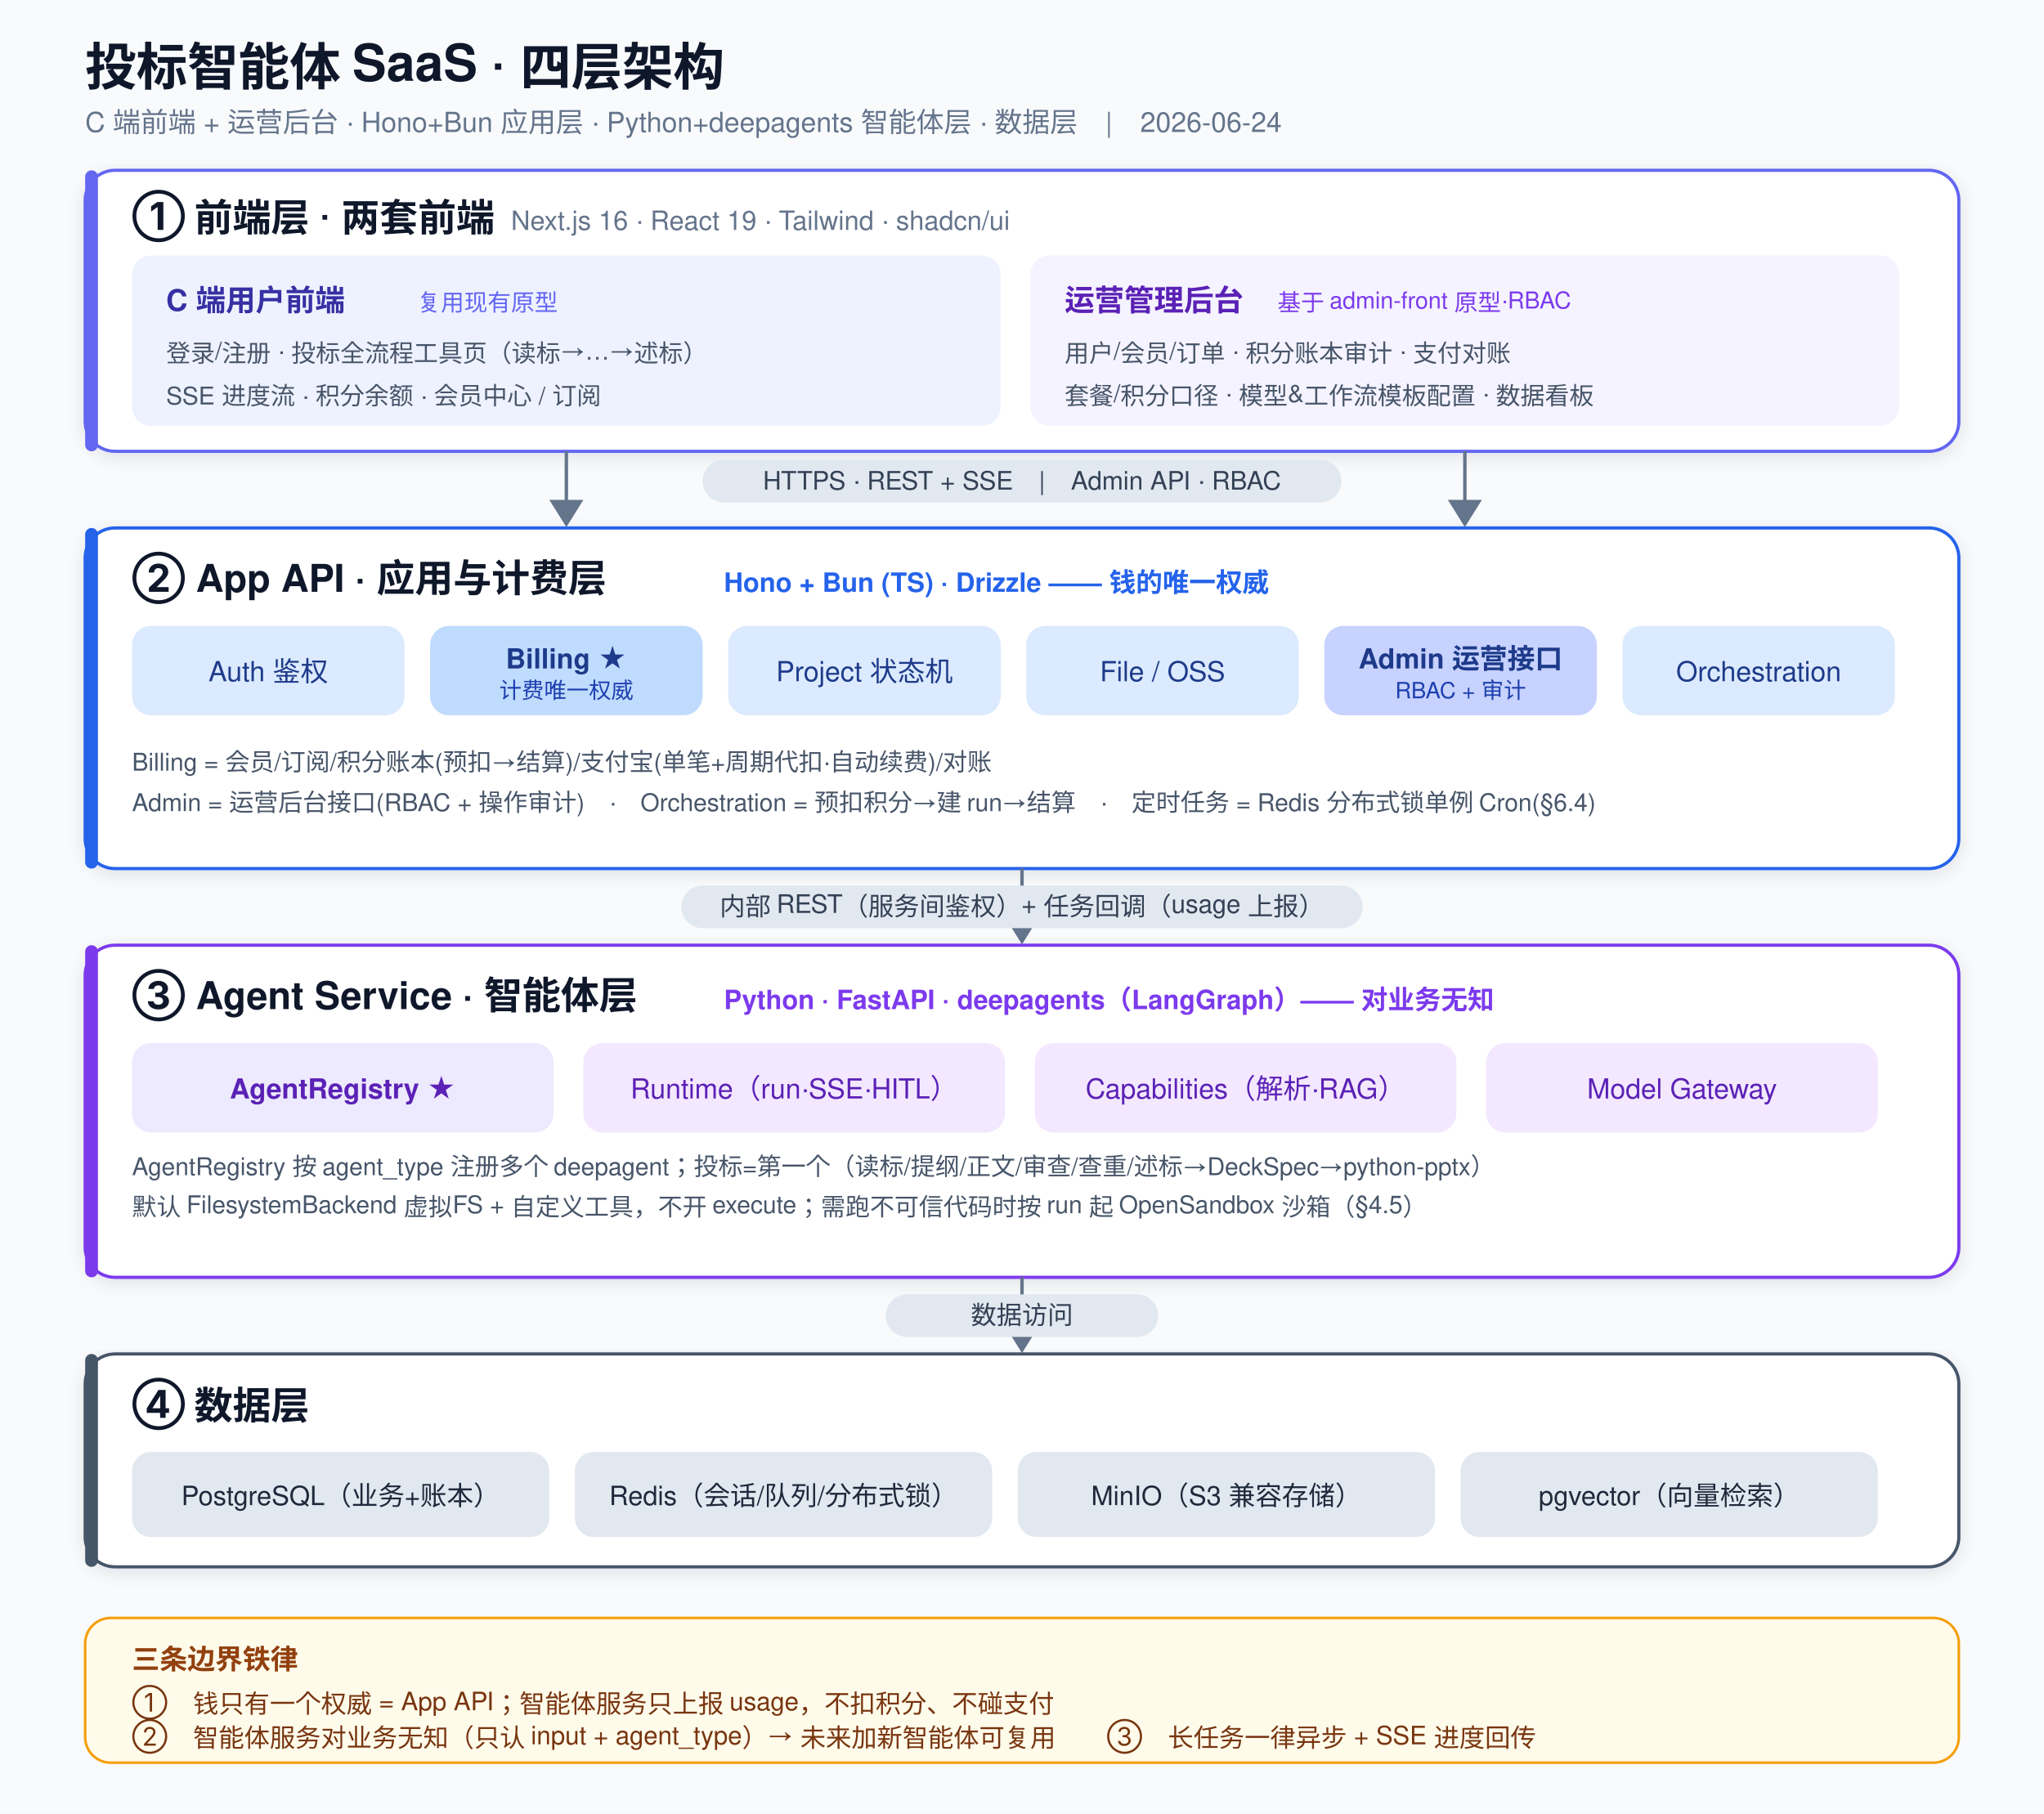
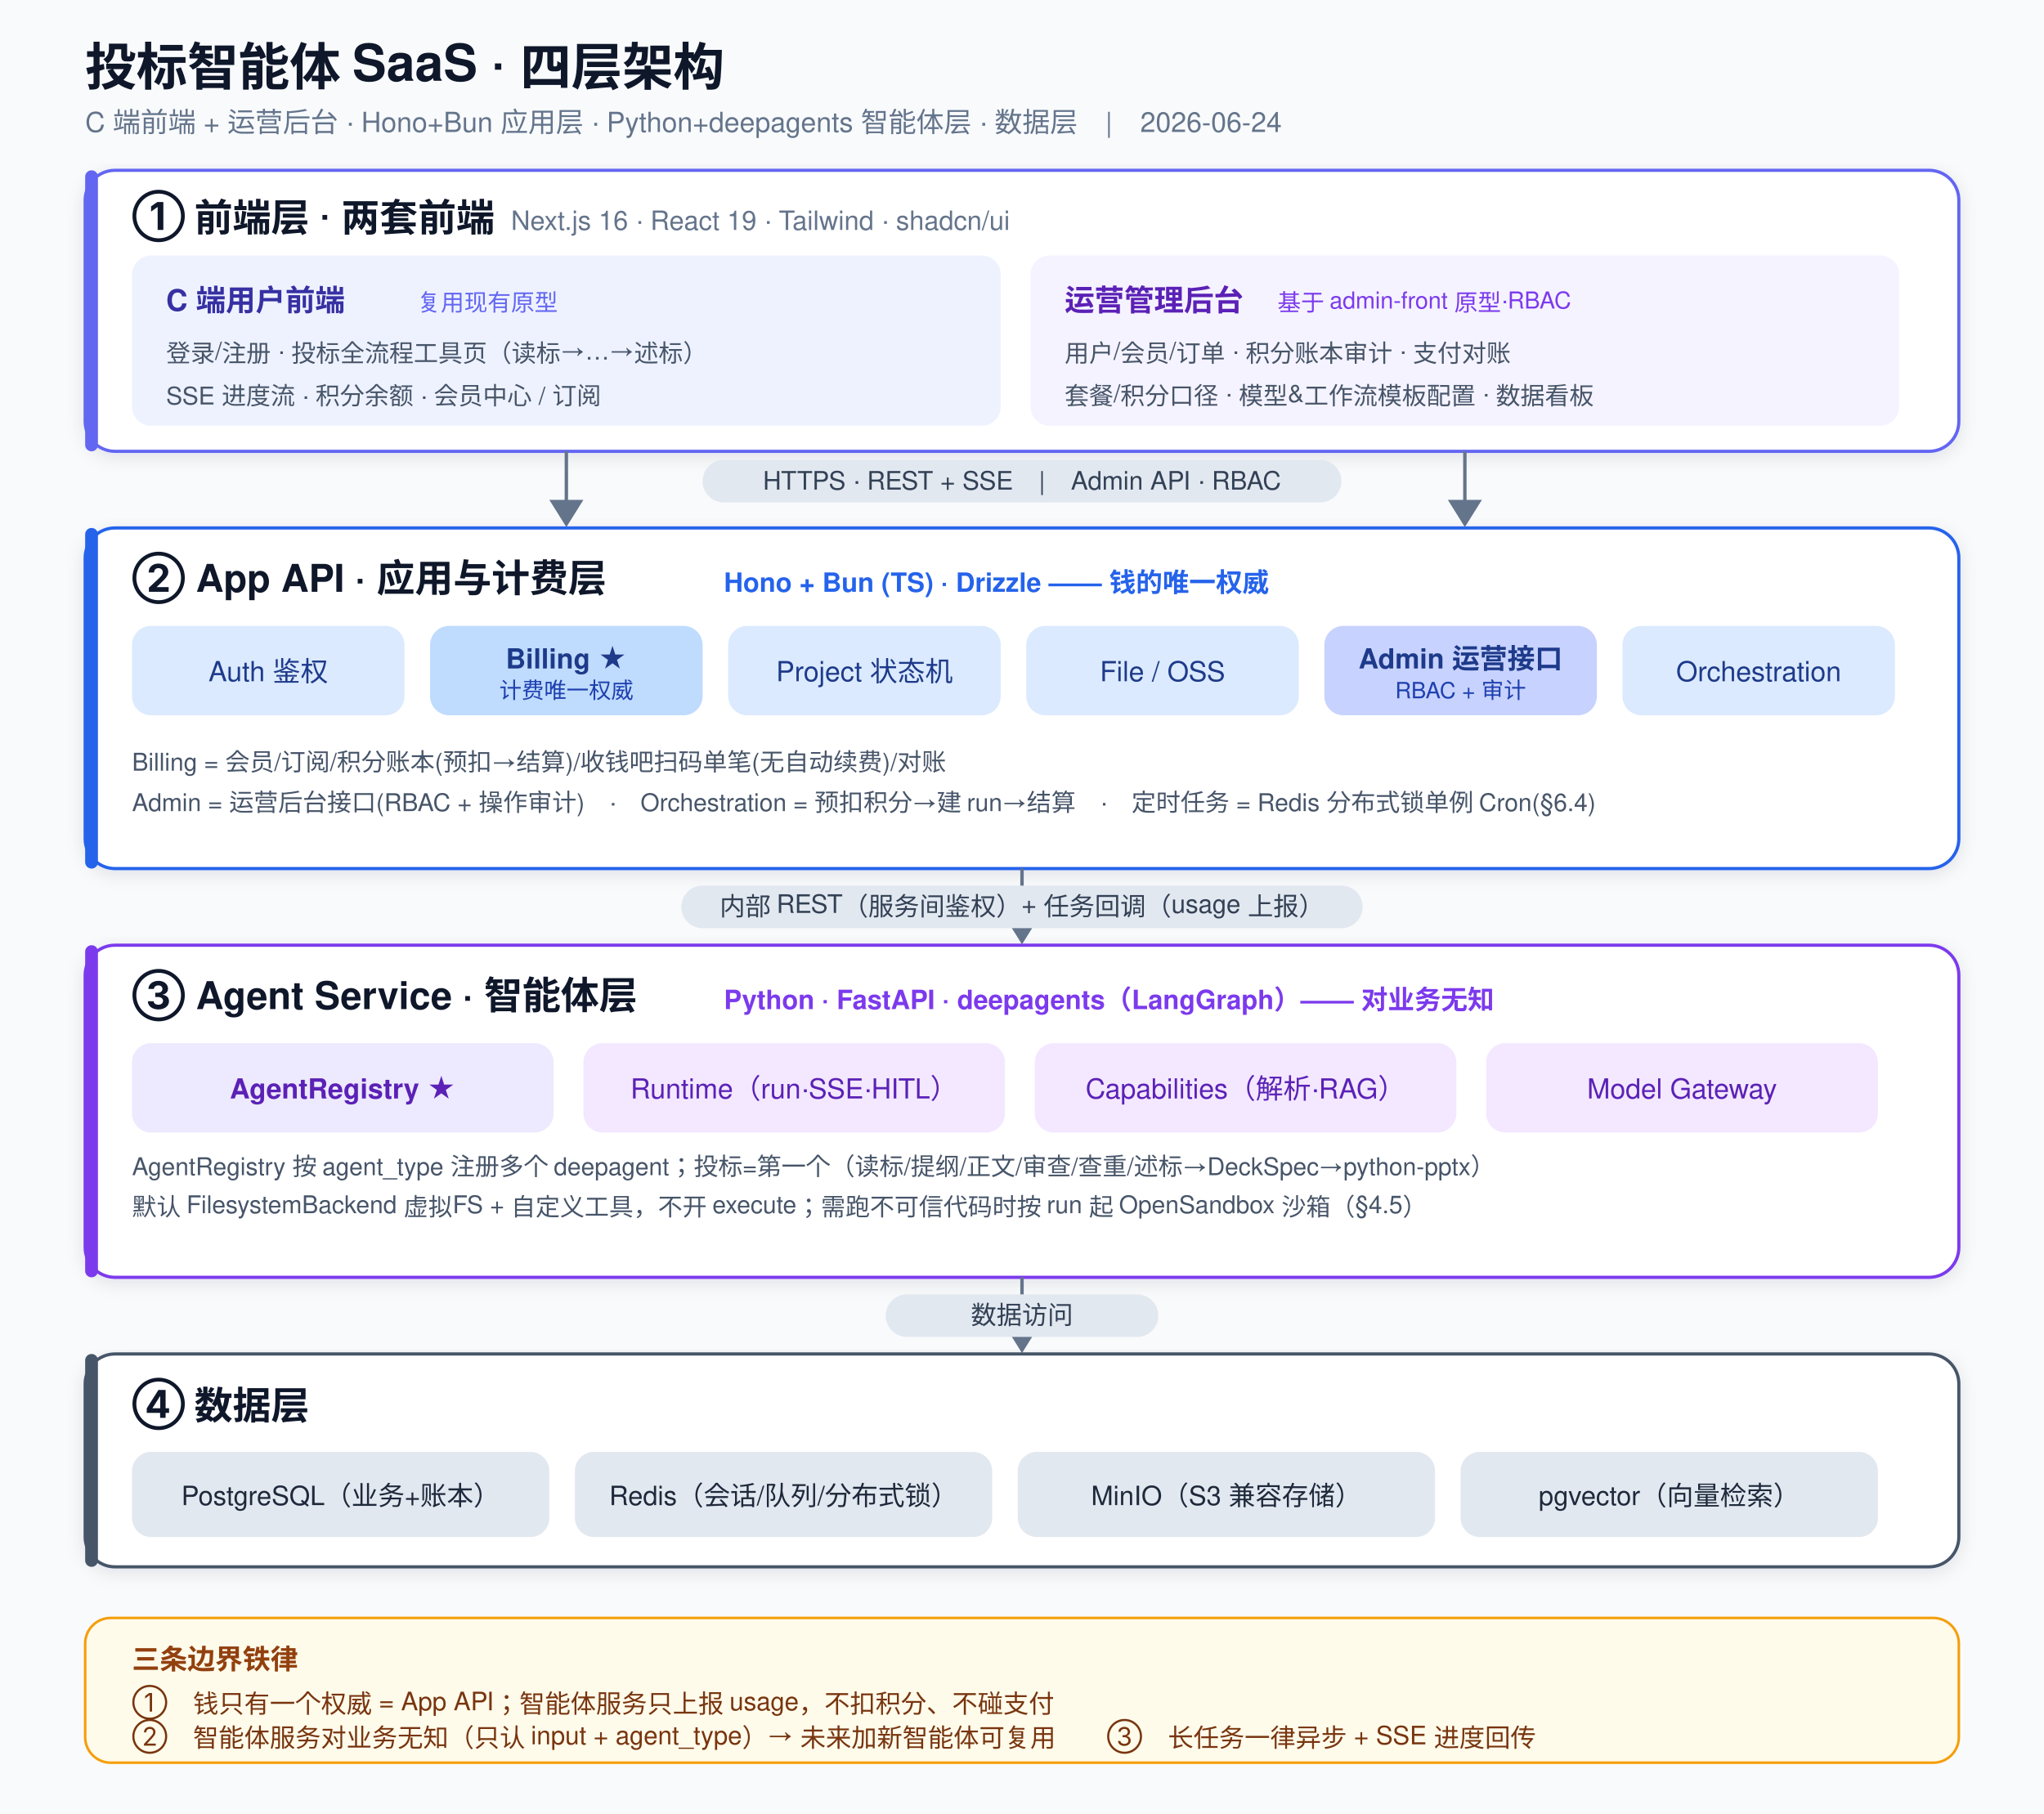
<svg xmlns="http://www.w3.org/2000/svg" width="960" height="852" viewBox="0 0 960 852" font-family="-apple-system, 'PingFang SC', 'Microsoft YaHei', Helvetica, Arial, sans-serif">
  <defs>
    <linearGradient id="brand" x1="0" y1="0" x2="1" y2="0">
      <stop offset="0" stop-color="#2563eb" />
      <stop offset="1" stop-color="#7c3aed" />
    </linearGradient>
    <filter id="shadow" x="-4%" y="-4%" width="108%" height="120%">
      <feDropShadow dx="0" dy="2" stdDeviation="4" flood-color="#0f172a" flood-opacity="0.10" />
    </filter>
    <marker id="arrow" markerWidth="10" markerHeight="10" refX="7" refY="5" orient="auto">
      <path d="M0,0 L8,5 L0,10 Z" fill="#64748b" />
    </marker>
  </defs>
  <rect x="0" y="0" width="960" height="852" fill="#f8fafc" />
  <text x="40" y="40" font-size="24" font-weight="700" fill="#0f172a">投标智能体 SaaS · 四层架构</text>
  <text x="40" y="62" font-size="13" fill="#64748b">C 端前端 + 运营后台 · Hono+Bun 应用层 · Python+deepagents 智能体层 · 数据层　|　2026-06-24</text>
  <rect x="40" y="80" width="880" height="132" rx="14" fill="#ffffff" stroke="#6366f1" stroke-width="1.5" filter="url(#shadow)" />
  <rect x="40" y="80" width="6" height="132" rx="3" fill="#6366f1" />
  <text x="62" y="108" font-size="18" font-weight="700" fill="#0f172a">① 前端层 · 两套前端</text>
  <text x="240" y="108" font-size="12.5" fill="#64748b">Next.js 16 · React 19 · Tailwind · shadcn/ui</text>
  <rect x="62" y="120" width="408" height="80" rx="9" fill="#eef2ff" />
  <text x="78" y="146" font-size="14" font-weight="700" fill="#3730a3">C 端用户前端</text>
  <text x="196" y="146" font-size="11" fill="#6366f1">复用现有原型</text>
  <text x="78" y="170" font-size="11.5" fill="#475569">登录/注册 · 投标全流程工具页（读标→…→述标）</text>
  <text x="78" y="190" font-size="11.5" fill="#475569">SSE 进度流 · 积分余额 · 会员中心 / 订阅</text>
  <rect x="484" y="120" width="408" height="80" rx="9" fill="#f5f3ff" />
  <text x="500" y="146" font-size="14" font-weight="700" fill="#5b21b6">运营管理后台</text>
  <text x="600" y="146" font-size="11" fill="#7c3aed">基于 admin-front 原型·RBAC</text>
  <text x="500" y="170" font-size="11.5" fill="#475569">用户/会员/订单 · 积分账本审计 · 支付对账</text>
  <text x="500" y="190" font-size="11.5" fill="#475569">套餐/积分口径 · 模型&amp;工作流模板配置 · 数据看板</text>
  <line x1="266" y1="212" x2="266" y2="246" stroke="#64748b" stroke-width="1.6" marker-end="url(#arrow)" />
  <line x1="688" y1="212" x2="688" y2="246" stroke="#64748b" stroke-width="1.6" marker-end="url(#arrow)" />
  <rect x="330" y="216" width="300" height="20" rx="10" fill="#e2e8f0" />
  <text x="480" y="230" text-anchor="middle" font-size="12" fill="#334155">HTTPS · REST + SSE　|　Admin API · RBAC</text>
  <rect x="40" y="248" width="880" height="160" rx="14" fill="#ffffff" stroke="#2563eb" stroke-width="1.5" filter="url(#shadow)" />
  <rect x="40" y="248" width="6" height="160" rx="3" fill="#2563eb" />
  <text x="62" y="278" font-size="18" font-weight="700" fill="#0f172a">② App API · 应用与计费层</text>
  <text x="340" y="278" font-size="12.5" fill="#2563eb" font-weight="600">Hono + Bun (TS) · Drizzle —— 钱的唯一权威</text>
  <g font-size="13">
    <rect x="62" y="294" width="128" height="42" rx="9" fill="#dbeafe" />
    <text x="126" y="320" text-anchor="middle" fill="#1e3a8a">Auth 鉴权</text>
    <rect x="202" y="294" width="128" height="42" rx="9" fill="#bfdbfe" />
    <text x="266" y="314" text-anchor="middle" fill="#1e3a8a" font-weight="700">Billing ★</text>
    <text x="266" y="328" text-anchor="middle" fill="#1e40af" font-size="10.5">计费唯一权威</text>
    <rect x="342" y="294" width="128" height="42" rx="9" fill="#dbeafe" />
    <text x="406" y="320" text-anchor="middle" fill="#1e3a8a">Project 状态机</text>
    <rect x="482" y="294" width="128" height="42" rx="9" fill="#dbeafe" />
    <text x="546" y="320" text-anchor="middle" fill="#1e3a8a">File / OSS</text>
    <rect x="622" y="294" width="128" height="42" rx="9" fill="#c7d2fe" />
    <text x="686" y="314" text-anchor="middle" fill="#1e3a8a" font-weight="700">Admin 运营接口</text>
    <text x="686" y="328" text-anchor="middle" fill="#1e40af" font-size="10.5">RBAC + 审计</text>
    <rect x="762" y="294" width="128" height="42" rx="9" fill="#dbeafe" />
    <text x="826" y="320" text-anchor="middle" fill="#1e3a8a">Orchestration</text>
  </g>
-   <text x="62" y="362" font-size="11.5" fill="#475569">Billing = 会员/订阅/积分账本(预扣→结算)/支付宝(单笔+周期代扣·自动续费)/对账</text>
+   <text x="62" y="362" font-size="11.5" fill="#475569">Billing = 会员/订阅/积分账本(预扣→结算)/收钱吧扫码单笔(无自动续费)/对账</text>
  <text x="62" y="381" font-size="11.5" fill="#475569">Admin = 运营后台接口(RBAC + 操作审计)　·　Orchestration = 预扣积分→建 run→结算　·　定时任务 = Redis 分布式锁单例 Cron(§6.4)</text>
  <line x1="480" y1="408" x2="480" y2="442" stroke="#64748b" stroke-width="1.6" marker-end="url(#arrow)" />
  <rect x="320" y="416" width="320" height="20" rx="10" fill="#e2e8f0" />
  <text x="480" y="430" text-anchor="middle" font-size="12" fill="#334155">内部 REST（服务间鉴权）+ 任务回调（usage 上报）</text>
  <rect x="40" y="444" width="880" height="156" rx="14" fill="#ffffff" stroke="#7c3aed" stroke-width="1.5" filter="url(#shadow)" />
  <rect x="40" y="444" width="6" height="156" rx="3" fill="#7c3aed" />
  <text x="62" y="474" font-size="18" font-weight="700" fill="#0f172a">③ Agent Service · 智能体层</text>
  <text x="340" y="474" font-size="12.5" fill="#7c3aed" font-weight="600">Python · FastAPI · deepagents（LangGraph）—— 对业务无知</text>
  <g font-size="13">
    <rect x="62" y="490" width="198" height="42" rx="9" fill="#ede9fe" />
    <text x="161" y="516" text-anchor="middle" fill="#5b21b6" font-weight="700">AgentRegistry ★</text>
    <rect x="274" y="490" width="198" height="42" rx="9" fill="#f3e8ff" />
    <text x="373" y="516" text-anchor="middle" fill="#5b21b6">Runtime（run·SSE·HITL）</text>
    <rect x="486" y="490" width="198" height="42" rx="9" fill="#f3e8ff" />
    <text x="585" y="516" text-anchor="middle" fill="#5b21b6">Capabilities（解析·RAG）</text>
    <rect x="698" y="490" width="184" height="42" rx="9" fill="#f3e8ff" />
    <text x="790" y="516" text-anchor="middle" fill="#5b21b6">Model Gateway</text>
  </g>
  <text x="62" y="552" font-size="11.5" fill="#475569">AgentRegistry 按 agent_type 注册多个 deepagent；投标=第一个（读标/提纲/正文/审查/查重/述标→DeckSpec→python-pptx）</text>
  <text x="62" y="571" font-size="11.5" fill="#475569">默认 FilesystemBackend 虚拟FS + 自定义工具，不开 execute；需跑不可信代码时按 run 起 OpenSandbox 沙箱（§4.5）</text>
  <line x1="480" y1="600" x2="480" y2="634" stroke="#64748b" stroke-width="1.6" marker-end="url(#arrow)" />
  <rect x="416" y="608" width="128" height="20" rx="10" fill="#e2e8f0" />
  <text x="480" y="622" text-anchor="middle" font-size="12" fill="#334155">数据访问</text>
  <rect x="40" y="636" width="880" height="100" rx="14" fill="#ffffff" stroke="#475569" stroke-width="1.5" filter="url(#shadow)" />
  <rect x="40" y="636" width="6" height="100" rx="3" fill="#475569" />
  <text x="62" y="666" font-size="18" font-weight="700" fill="#0f172a">④ 数据层</text>
  <g font-size="12.5" fill="#1e293b">
    <rect x="62" y="682" width="196" height="40" rx="9" fill="#e2e8f0" />
    <text x="160" y="707" text-anchor="middle">PostgreSQL（业务+账本）</text>
    <rect x="270" y="682" width="196" height="40" rx="9" fill="#e2e8f0" />
    <text x="368" y="707" text-anchor="middle">Redis（会话/队列/分布式锁）</text>
    <rect x="478" y="682" width="196" height="40" rx="9" fill="#e2e8f0" />
    <text x="576" y="707" text-anchor="middle">MinIO（S3 兼容存储）</text>
    <rect x="686" y="682" width="196" height="40" rx="9" fill="#e2e8f0" />
    <text x="784" y="707" text-anchor="middle">pgvector（向量检索）</text>
  </g>
  <rect x="40" y="760" width="880" height="68" rx="12" fill="#fffbeb" stroke="#f59e0b" stroke-width="1.2" />
  <text x="62" y="784" font-size="13" font-weight="700" fill="#92400e">三条边界铁律</text>
  <g font-size="12" fill="#78350f">
    <text x="62" y="804">①　钱只有一个权威 = App API；智能体服务只上报 usage，不扣积分、不碰支付</text>
    <text x="62" y="820">②　智能体服务对业务无知（只认 input + agent_type）→ 未来加新智能体可复用　　③　长任务一律异步 + SSE 进度回传</text>
  </g>
</svg>
